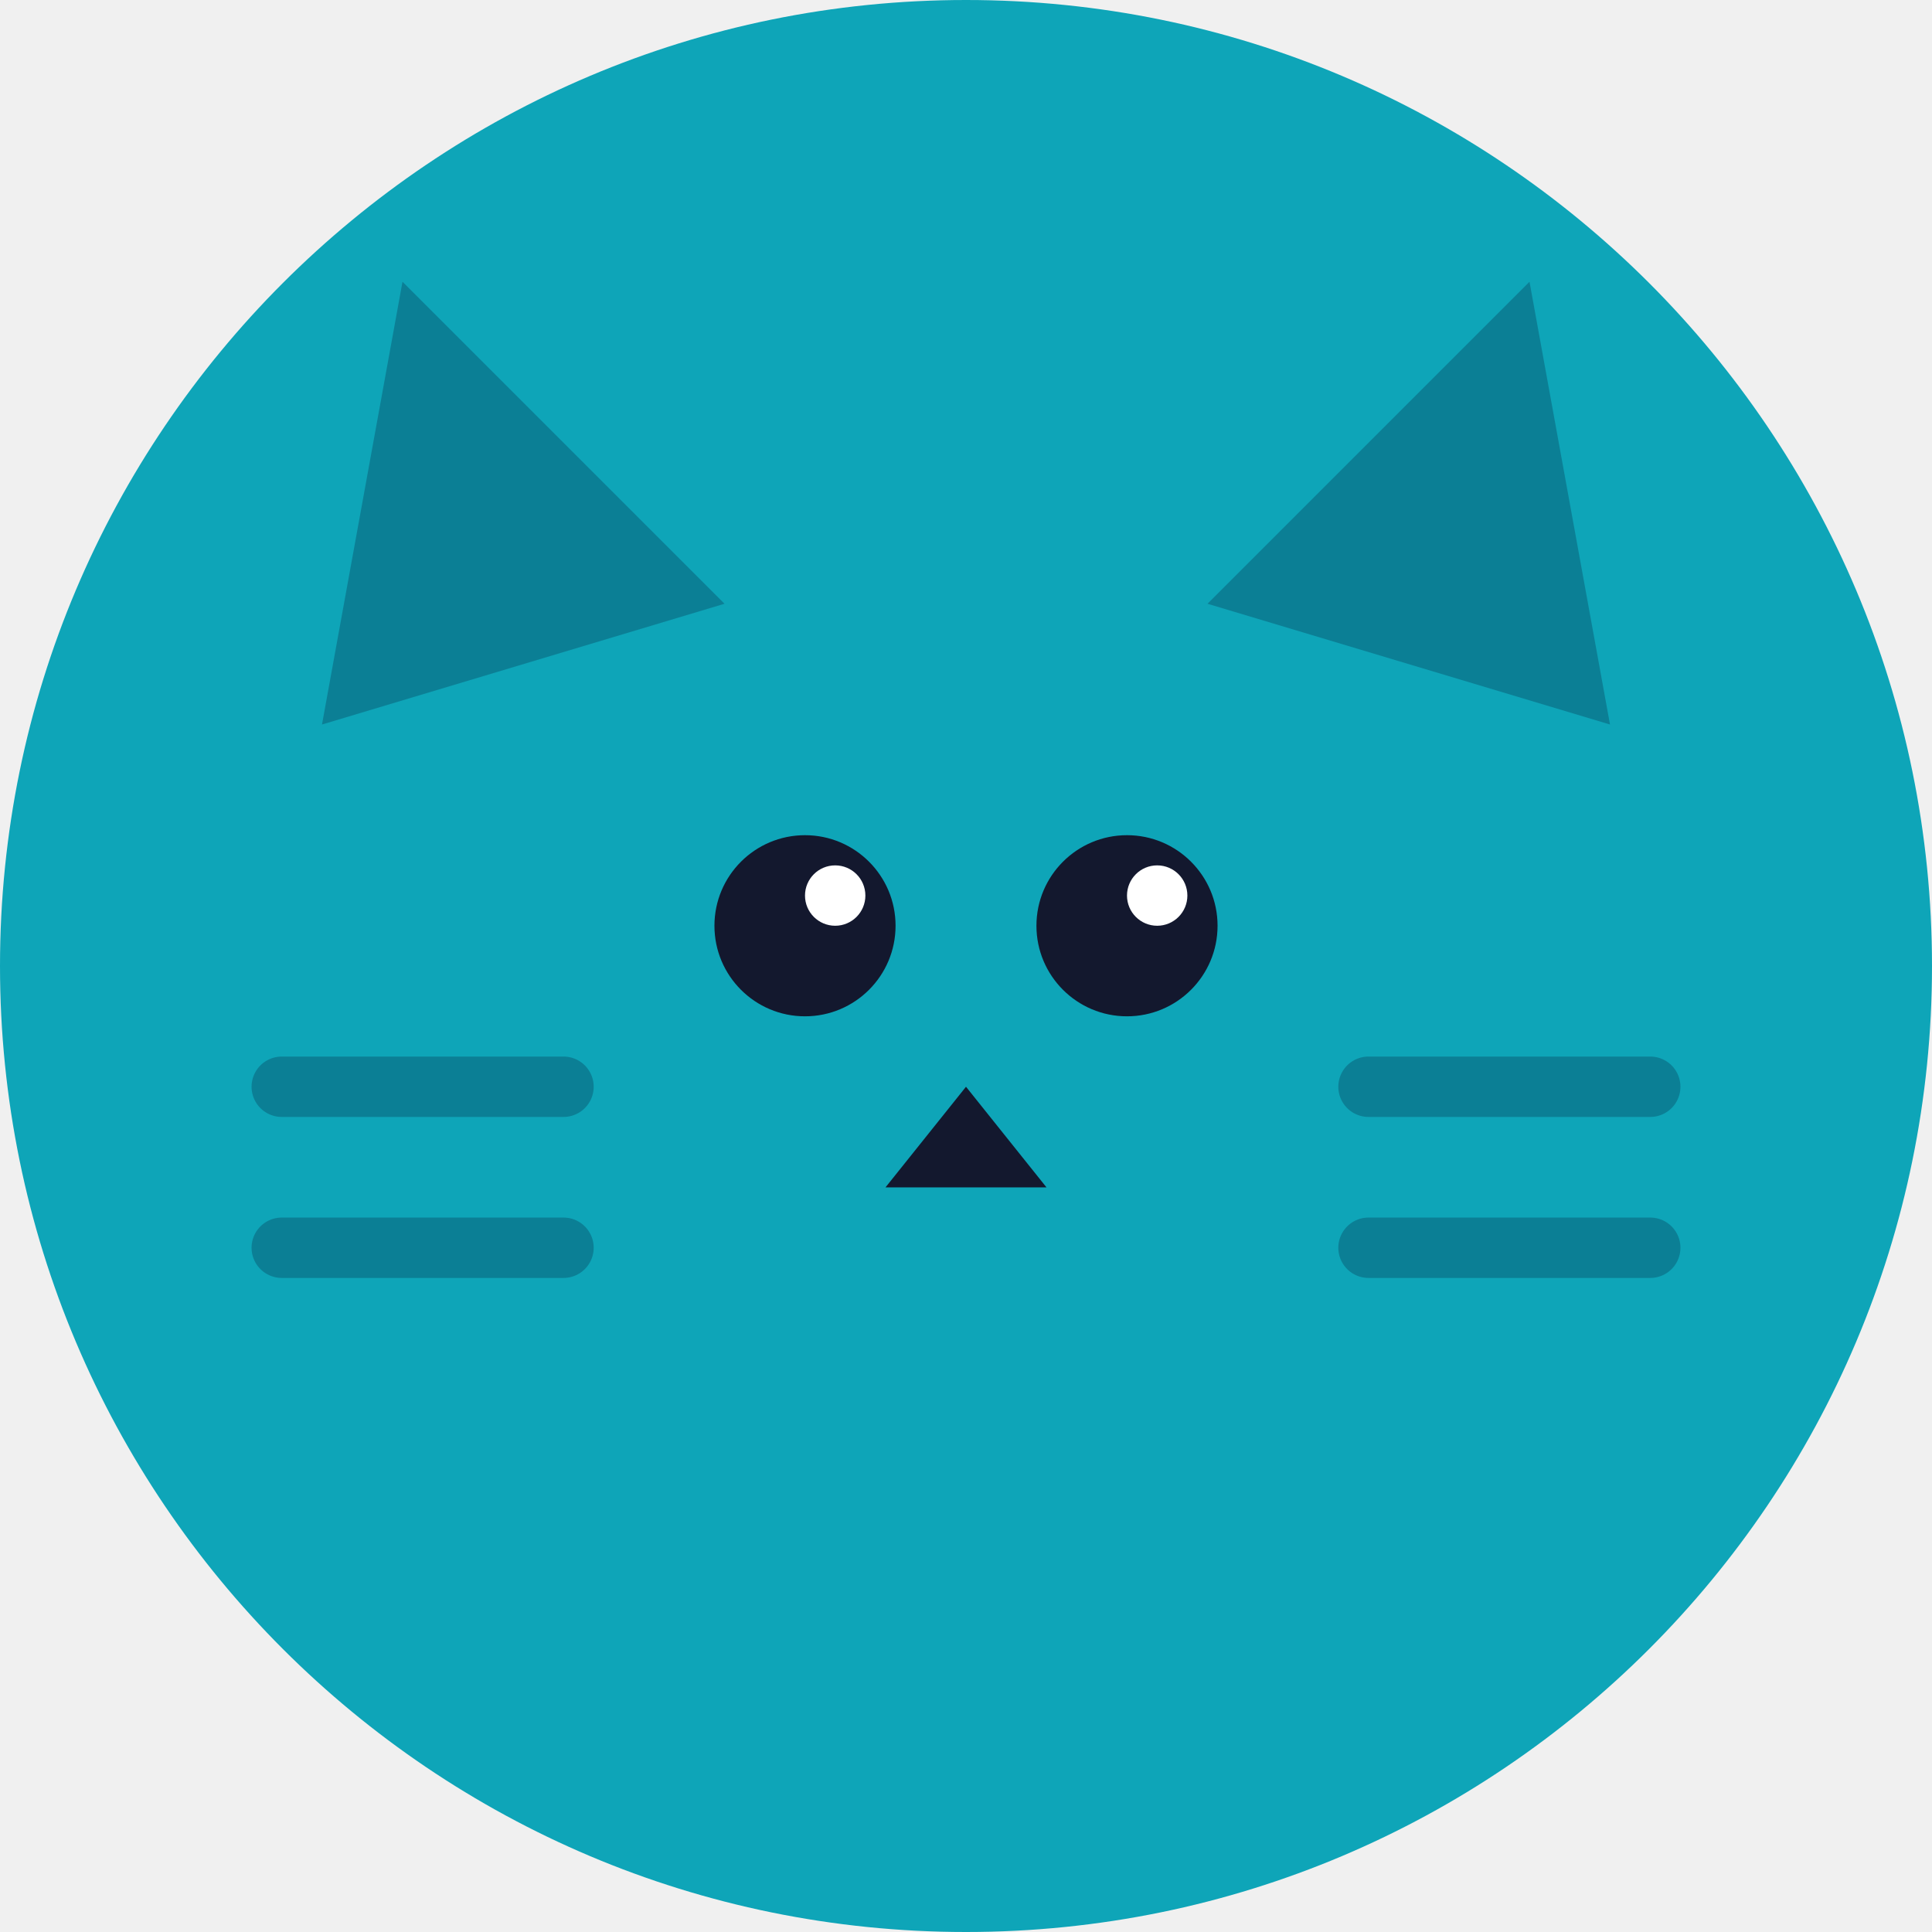
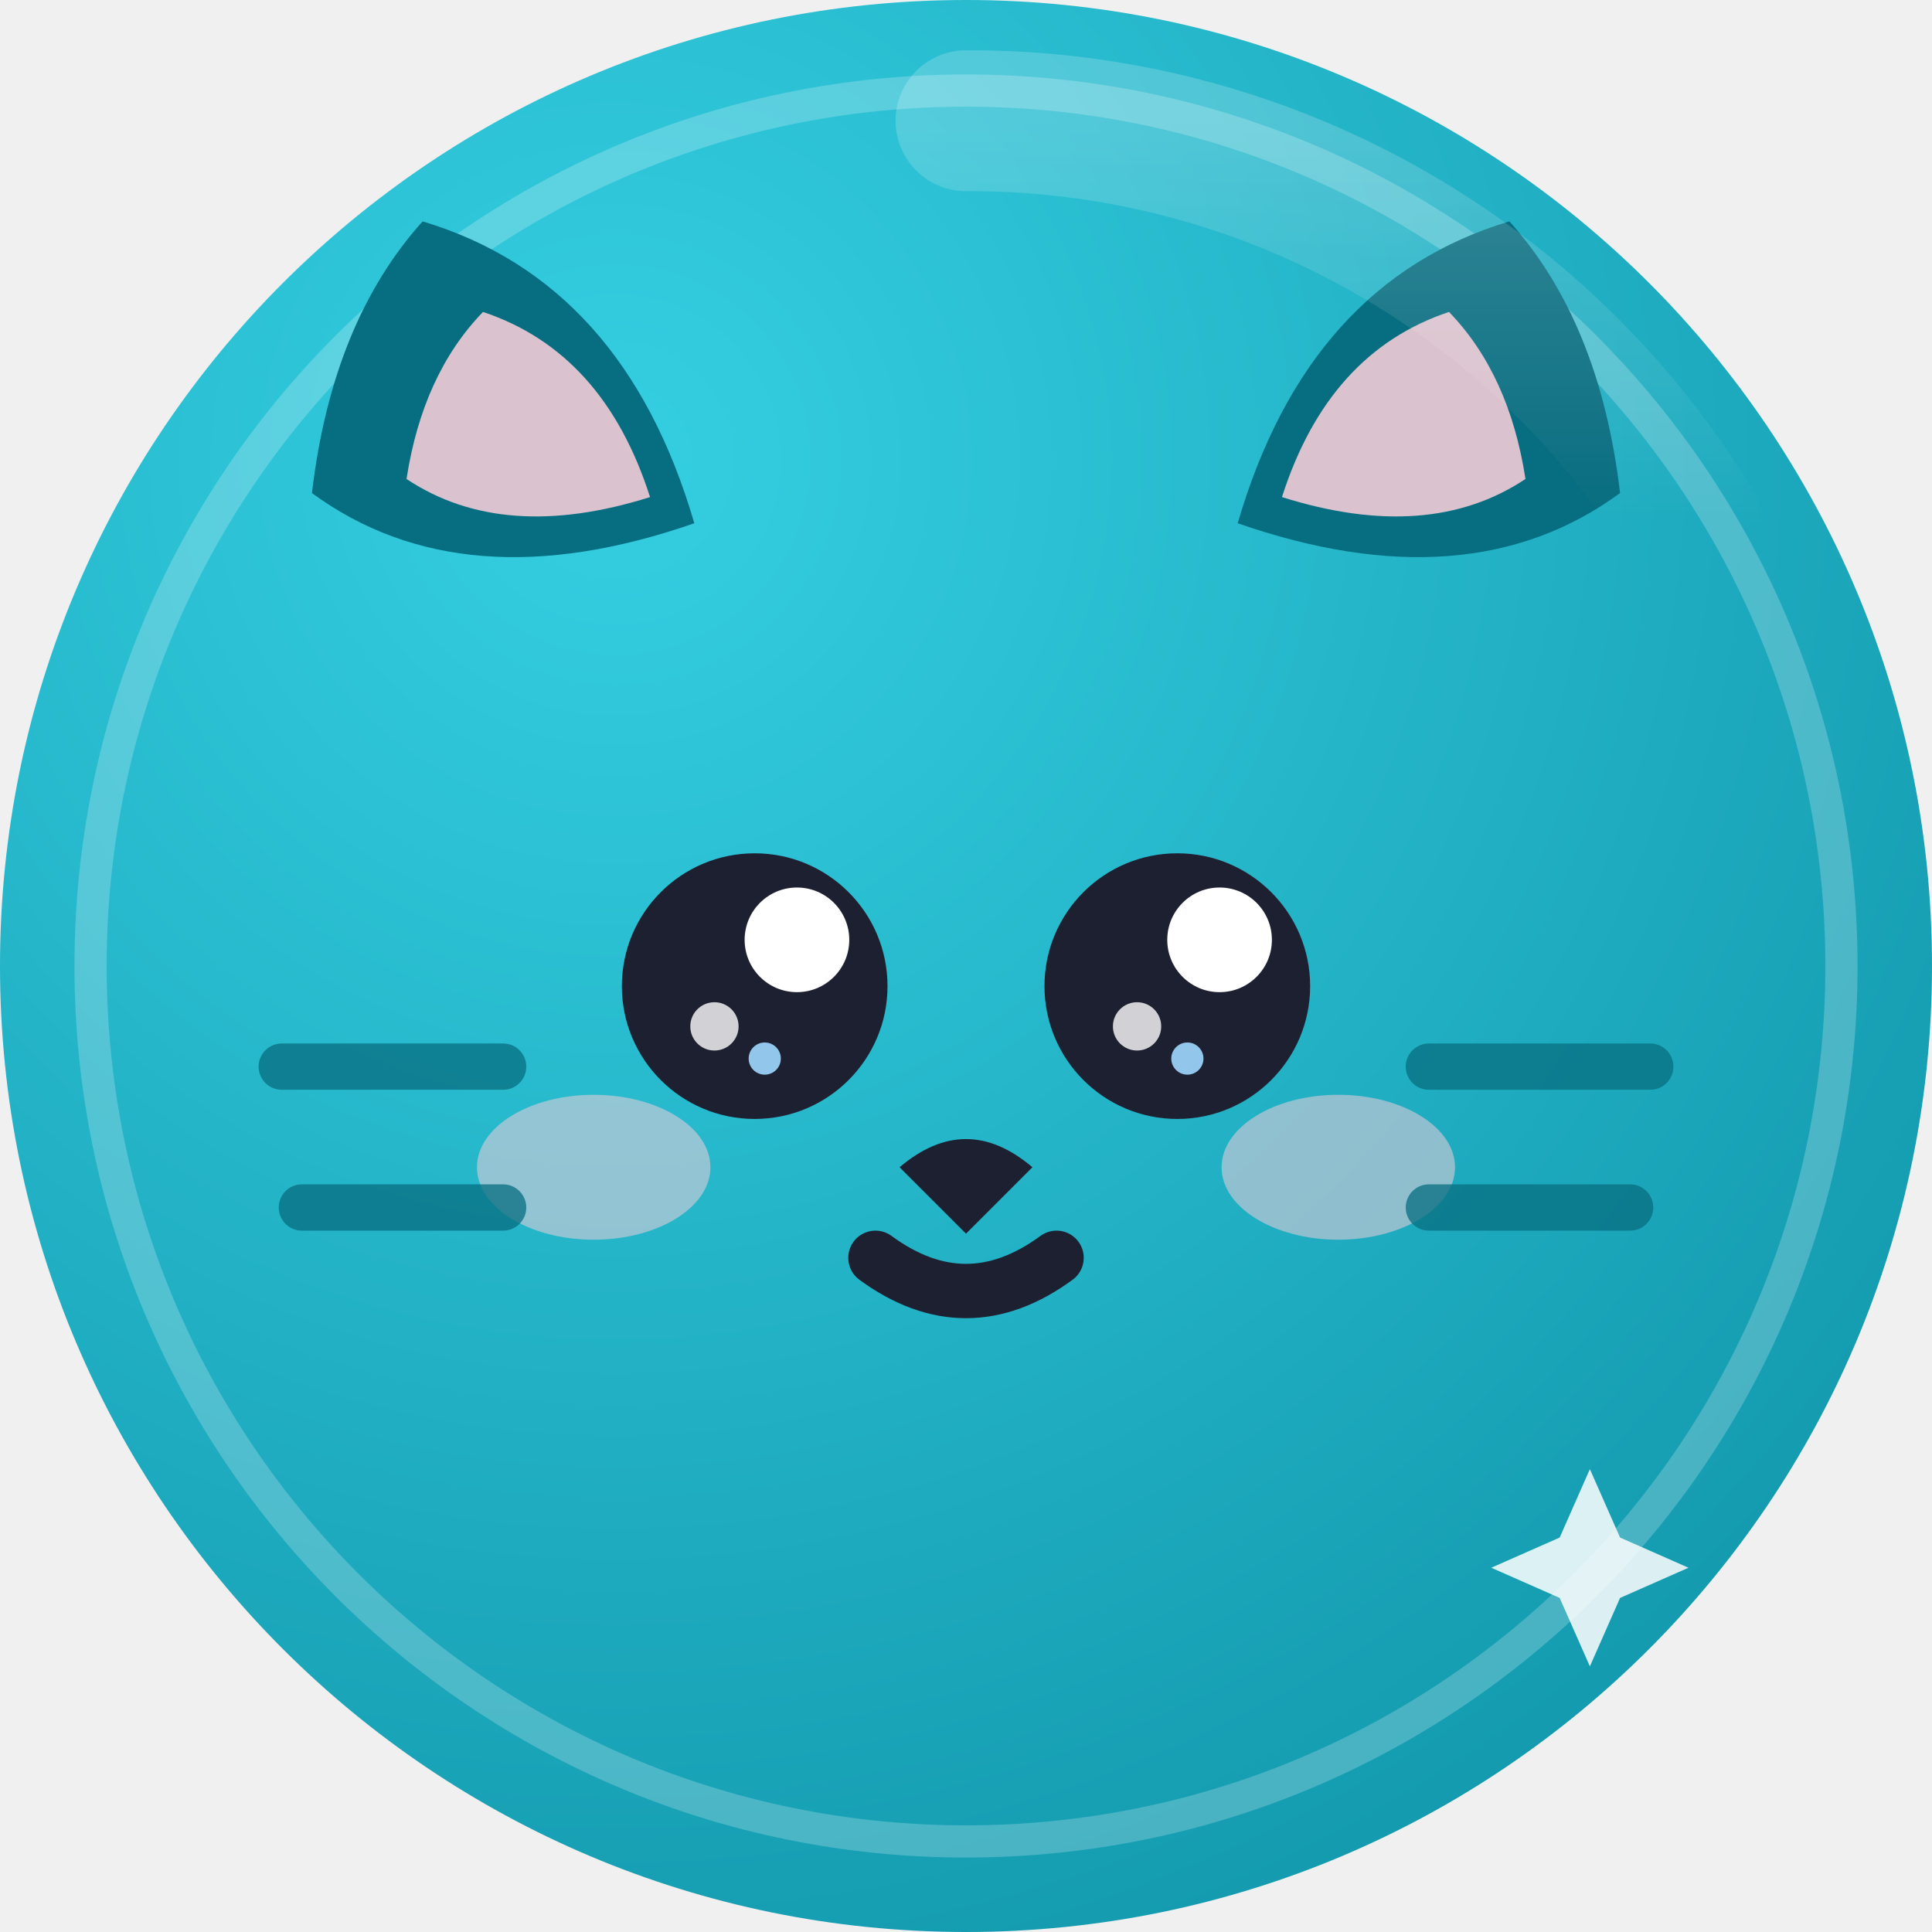
<svg xmlns="http://www.w3.org/2000/svg" viewBox="0 0 96 96">
-   <circle cx="48" cy="48" r="48" fill="#0ea5b8" />
-   <polygon points="20,14 36,30 16,36" fill="#0b7f95" />
-   <polygon points="76,14 60,30 80,36" fill="#0b7f95" />
-   <path d="M14 54 h14 M14 62 h14 M68 54 h14 M68 62 h14" stroke="#0b7f95" stroke-width="3" stroke-linecap="round" />
-   <polygon points="48,54 44,59 52,59" fill="#13182e" />
-   <circle cx="40" cy="46" r="4.5" fill="#13182e" />
-   <circle cx="56" cy="46" r="4.5" fill="#13182e" />
-   <circle cx="41.5" cy="44.5" r="1.5" fill="#fff" />
-   <circle cx="57.5" cy="44.5" r="1.5" fill="#fff" />
+   <defs>
+     <radialGradient id="bg" cx="0.32" cy="0.24" r="1.05">
+       <stop offset="0" stop-color="#35cfe2" />
+       <stop offset="1" stop-color="#0a8ba0" />
+     </radialGradient>
+     <linearGradient id="gl" x1="0" y1="0" x2="0" y2="1">
+       <stop offset="0" stop-color="#ffffff" stop-opacity="0.35" />
+       <stop offset="1" stop-color="#ffffff" stop-opacity="0" />
+     </linearGradient>
+     <clipPath id="cp">
+       <circle cx="48" cy="48" r="48" />
+     </clipPath>
+   </defs>
+   <circle cx="48" cy="48" r="48" fill="url(#bg)" />
+   <circle cx="48" cy="48" r="43.5" fill="none" stroke="#ffffff" stroke-opacity="0.22" stroke-width="1.6" />
+   <g clip-path="url(#cp)">
+     <path d="M21 11 Q31 14 34.5 26 Q23 30 15.5 24.5 Q16.5 16 21 11Z" fill="#076d80" />
+     <path d="M75 11 Q65 14 61.5 26 Q73 30 80.5 24.5 Q79.5 16 75 11Z" fill="#076d80" />
+     <path d="M24 15.5 Q30 17.5 32.3 24.7 Q25 27 20.2 23.8 Q21 18.6 24 15.5Z" fill="#ffd1dc" opacity=".85" />
+     <path d="M72 15.5 Q66 17.5 63.7 24.7 Q71 27 75.8 23.8 Q75 18.6 72 15.5Z" fill="#ffd1dc" opacity=".85" />
+     <circle cx="37.5" cy="49" r="6.6" fill="#1d2030" />
+     <circle cx="58.5" cy="49" r="6.6" fill="#1d2030" />
+     <circle cx="39.6" cy="46.7" r="2.6" fill="#fff" />
+     <circle cx="60.6" cy="46.7" r="2.6" fill="#fff" />
+     <circle cx="35.5" cy="51" r="1.2" fill="#fff" opacity=".8" />
+     <circle cx="56.5" cy="51" r="1.2" fill="#fff" opacity=".8" />
+     <circle cx="38.0" cy="52.6" r="0.8" fill="#9fd8ff" opacity=".9" />
+     <circle cx="59.0" cy="52.6" r="0.8" fill="#9fd8ff" opacity=".9" />
+     <ellipse cx="29.5" cy="58" rx="5.8" ry="3.6" fill="#ffd1dc" opacity="0.5" />
+     <ellipse cx="66.5" cy="58" rx="5.8" ry="3.6" fill="#ffd1dc" opacity="0.5" />
+     <path d="M14 53 h11 M15 60 h10 M71 53 h11 M71 60 h10" stroke="#076d80" stroke-width="2.3" stroke-linecap="round" opacity=".75" />
+     <path d="M44.7 58 q3.3-2.8 6.6 0 l-3.3 3.3z" fill="#1d2030" />
+     <path d="M43.5 62.5 Q48 65.8 52.5 62.5" stroke="#1d2030" stroke-width="2.7" fill="none" stroke-linecap="round" />
+   </g>
+   <path d="M48 6 a42 42 0 0 1 36 20" stroke="url(#gl)" stroke-width="7" fill="none" stroke-linecap="round" opacity=".55" />
+   <path d="M79 73 l1.5 3.4 3.4 1.5 -3.4 1.5 -1.5 3.4 -1.5-3.4 -3.4-1.5 3.4-1.5z" fill="#ffffff" opacity=".85" />
</svg>
